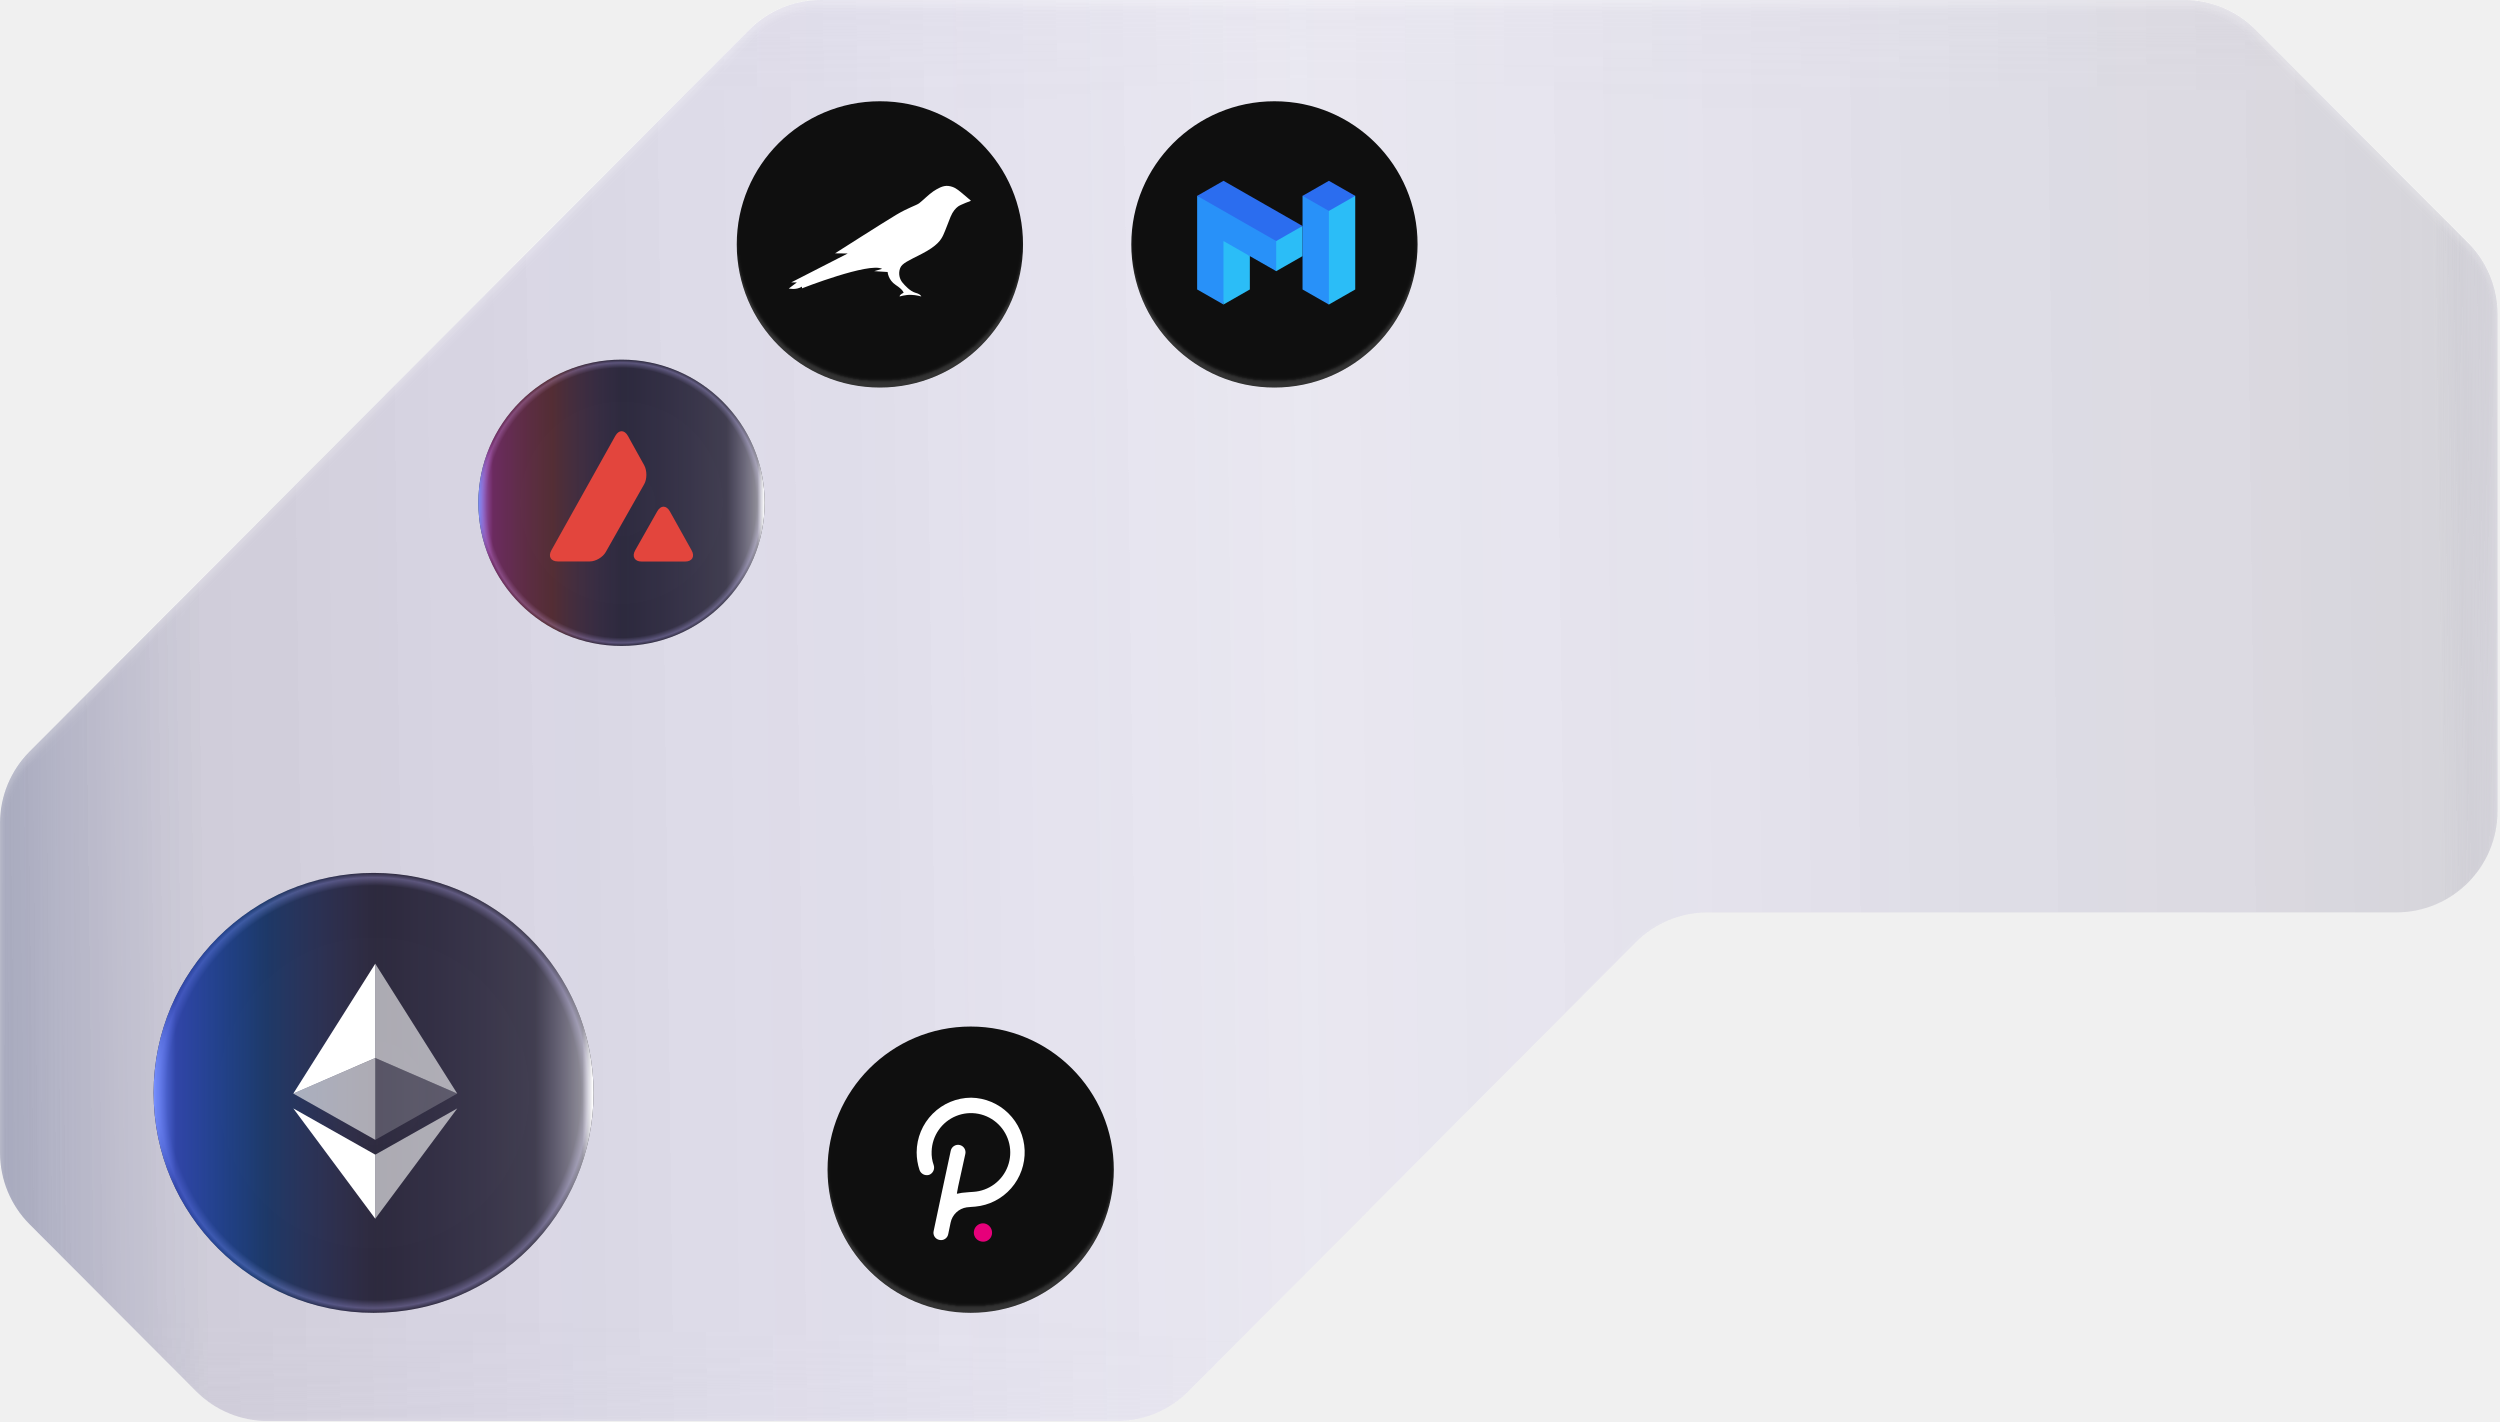
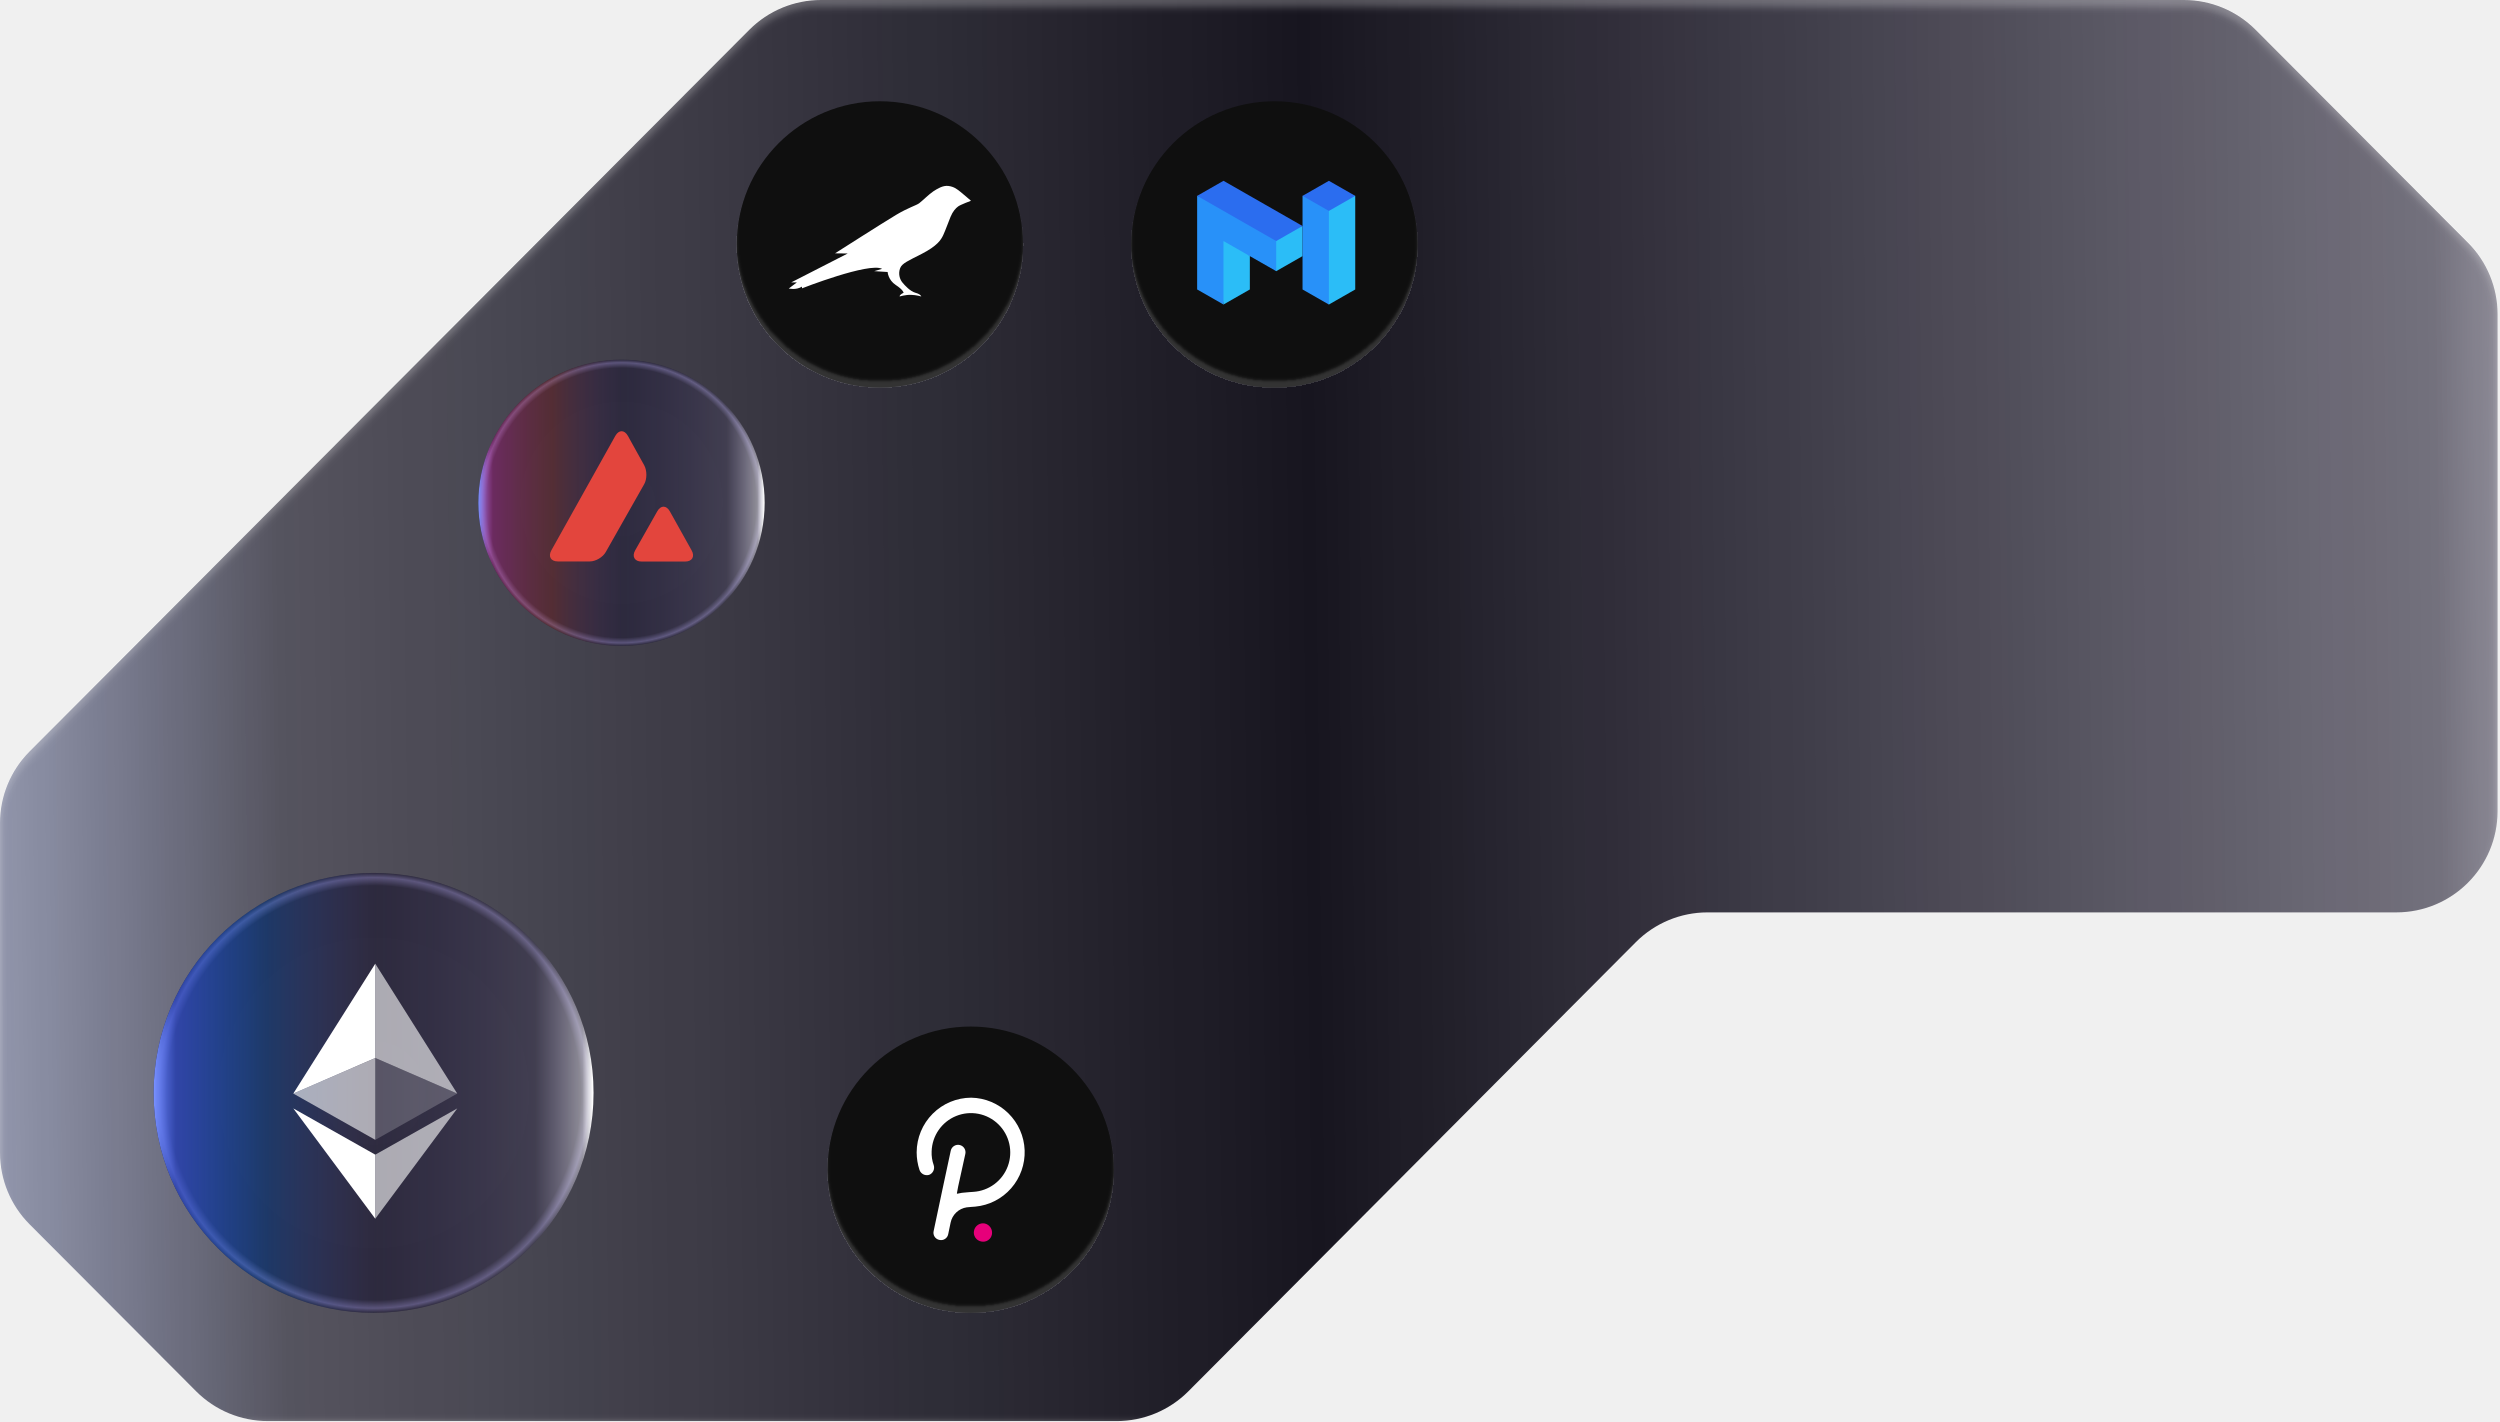
- <svg xmlns="http://www.w3.org/2000/svg" width="100%" viewBox="0 0 716 407" fill="none" preserveAspectRatio="xMidYMin slice">
-   <g filter="url(#panel2__bi)">
-     <path d="M8.466 215.22L214.611 8.521C220.052 3.066 227.44 0 235.144 0H625.465C633.17 0 640.558 3.066 645.999 8.521L706.841 69.527C712.262 74.963 715.307 82.328 715.307 90.006V232.307C715.307 248.323 702.323 261.307 686.307 261.307H489.044C481.334 261.307 473.941 264.377 468.5 269.84L340.352 398.468C334.911 403.93 327.518 407 319.808 407H76.718C69.013 407 61.625 403.934 56.184 398.479L8.466 350.632C3.045 345.196 0 337.832 0 330.154V235.698C0 228.021 3.045 220.656 8.466 215.22Z" fill="url(#panel2_linear)" />
+ <svg xmlns="http://www.w3.org/2000/svg" width="716" height="407" viewBox="0 0 716 407" fill="none">
+   <g filter="url(#filter0_i)">
+     <path d="M8.466 215.22L214.611 8.521C220.052 3.066 227.44 0 235.144 0H625.465C633.17 0 640.558 3.066 645.999 8.521L706.841 69.527C712.262 74.963 715.307 82.328 715.307 90.006V232.307C715.307 248.323 702.323 261.307 686.307 261.307H489.044C481.334 261.307 473.941 264.377 468.5 269.84L340.352 398.468C334.911 403.93 327.518 407 319.808 407H76.718C69.013 407 61.625 403.934 56.184 398.479L8.466 350.632C3.045 345.196 0 337.832 0 330.154V235.698C0 228.021 3.045 220.656 8.466 215.22Z" fill="url(#paint0_linear)" />
  </g>
-   <circle cx="178" cy="144" r="41" fill="url(#paint2_radial)" />
+   <circle cx="178" cy="144" r="41" fill="url(#paint1_radial)" />
  <circle cx="178" cy="144" r="41" fill="url(#paint2_linear)" />
  <path d="M191.841 146.446C190.84 144.667 189.239 144.667 188.238 146.446L181.918 157.616C180.917 159.366 181.746 160.824 183.72 160.824H196.245C198.247 160.824 199.076 159.366 198.075 157.616L191.841 146.446Z" fill="#E3453D" />
  <path d="M184.52 133.292L181.231 127.372L179.83 124.834C178.829 123.055 177.228 123.055 176.227 124.834L157.925 157.587C156.924 159.366 157.753 160.795 159.755 160.795H164.846H168.334H168.935C170.594 160.795 172.652 159.599 173.482 158.112L184.52 138.629C185.321 137.2 185.321 134.78 184.52 133.292Z" fill="#E3453D" />
  <g filter="url(#filter1_i)">
    <circle cx="252" cy="70" r="41" fill="#0F0F0F" />
  </g>
  <path d="M275.041 54.92C274.256 54.305 273.32 53.465 271.614 53.255C270.013 53.044 268.382 54.11 267.28 54.816C266.178 55.521 264.094 57.592 263.234 58.223C262.373 58.853 260.169 59.438 256.62 61.555C253.072 63.671 239.151 72.557 239.151 72.557L242.775 72.602L226.619 80.872H228.234L225.909 82.628C225.909 82.628 227.963 83.168 229.684 82.088V82.583C229.684 82.583 248.92 75.048 252.634 76.999L250.369 77.66C250.566 77.66 254.22 77.9 254.22 77.9C254.22 77.9 254.34 80.166 256.545 81.622C258.749 83.063 258.795 83.859 258.795 83.859C258.795 83.859 257.647 84.324 257.647 84.909C257.647 84.909 259.338 84.399 260.908 84.444C262.479 84.489 263.853 84.909 263.853 84.909C263.853 84.909 263.732 84.279 262.207 83.859C260.667 83.423 259.172 81.787 258.432 80.887C257.692 79.986 257.179 78.38 257.813 76.774C258.342 75.408 260.184 74.658 263.989 72.707C268.473 70.395 269.5 68.684 270.134 67.348C270.768 66.013 271.704 63.356 272.233 62.11C272.897 60.504 273.712 59.648 274.392 59.138C275.056 58.628 278.091 57.502 278.091 57.502C278.091 57.502 275.781 55.506 275.041 54.92Z" fill="white" />
  <g filter="url(#filter2_i)">
    <circle cx="365" cy="70" r="41" fill="#0F0F0F" />
  </g>
  <path fill-rule="evenodd" clip-rule="evenodd" d="M360.432 66.523L365.498 77.665L373.039 73.354L373.045 73.352V64.725L360.432 66.523Z" fill="#2BBDF7" />
  <path fill-rule="evenodd" clip-rule="evenodd" d="M382.783 58.255L378.076 56.498L373.046 56.095V82.906L380.592 87.219L386.549 75.131L382.792 63.444L382.783 58.255Z" fill="#2891F9" />
  <path fill-rule="evenodd" clip-rule="evenodd" d="M382.343 56.098L380.595 60.409H380.593V87.217L388.14 82.905V56.098H382.343Z" fill="#2BBDF7" />
  <path fill-rule="evenodd" clip-rule="evenodd" d="M380.593 51.782L373.045 56.097L380.593 60.411L388.14 56.097L380.593 51.782Z" fill="#2B6DEF" />
  <path fill-rule="evenodd" clip-rule="evenodd" d="M365.502 69.034V69.032L357.956 60.658L342.861 56.094V82.901L350.407 87.215L352.563 72.38L357.956 73.351V73.347L365.503 77.659V69.034H365.502Z" fill="#2891F9" />
  <path fill-rule="evenodd" clip-rule="evenodd" d="M350.409 51.781L342.859 56.095L365.498 69.04L368.919 67.085L373.044 64.725L350.409 51.781Z" fill="#2B6DEF" />
  <path fill-rule="evenodd" clip-rule="evenodd" d="M350.409 69.035H350.408V87.215L357.956 82.903V73.349L350.409 69.035Z" fill="#2BBDF7" />
  <circle cx="107" cy="313" r="63" fill="url(#paint3_radial)" />
  <circle cx="107" cy="313" r="63" fill="url(#paint4_linear)" />
  <path d="M107.479 276V303L130.951 313.198L107.479 276Z" fill="white" fill-opacity="0.602" />
  <path d="M107.476 276L84 313.198L107.476 303V276Z" fill="white" />
  <path d="M107.479 330.695V349.041L130.967 317.447L107.479 330.695Z" fill="white" fill-opacity="0.602" />
  <path d="M107.476 349.042V330.693L84 317.448L107.476 349.042Z" fill="white" />
  <path d="M107.479 326.45L130.951 313.199L107.479 303.008V326.45Z" fill="white" fill-opacity="0.2" />
  <path d="M84 313.199L107.476 326.45V303.008L84 313.199Z" fill="white" fill-opacity="0.602" />
  <g filter="url(#filter3_i)">
    <circle cx="278" cy="335" r="41" fill="#0F0F0F" />
  </g>
  <path d="M278.14 314.375C274.005 314.391 270.044 316.044 267.12 318.975C264.196 321.906 262.547 325.876 262.531 330.021C262.531 331.749 262.809 333.466 263.354 335.105C263.549 335.642 263.942 336.083 264.452 336.339C264.962 336.594 265.55 336.644 266.096 336.479C266.625 336.278 267.058 335.881 267.305 335.37C267.553 334.859 267.597 334.273 267.427 333.731C266.964 332.456 266.757 331.102 266.82 329.746C266.885 327.558 267.583 325.436 268.83 323.638C270.076 321.84 271.817 320.445 273.841 319.622C275.865 318.798 278.084 318.583 280.228 319.001C282.371 319.419 284.348 320.453 285.915 321.977C287.483 323.501 288.575 325.449 289.059 327.584C289.542 329.719 289.395 331.949 288.636 334.002C287.878 336.055 286.54 337.842 284.786 339.146C283.032 340.451 280.937 341.216 278.757 341.348C278.757 341.348 276.573 341.485 275.477 341.623C275.074 341.68 274.676 341.758 274.282 341.858C274.254 341.88 274.219 341.89 274.183 341.887C274.148 341.885 274.115 341.87 274.09 341.845C274.065 341.82 274.05 341.786 274.047 341.751C274.045 341.716 274.055 341.681 274.076 341.652L274.419 339.797L276.475 330.463C276.594 329.907 276.487 329.327 276.178 328.85C275.87 328.373 275.385 328.039 274.83 327.92C274.276 327.802 273.697 327.909 273.221 328.218C272.746 328.528 272.412 329.014 272.294 329.569C272.294 329.569 267.398 352.361 267.398 352.567C267.331 352.842 267.32 353.128 267.366 353.407C267.413 353.686 267.516 353.953 267.669 354.191C267.822 354.429 268.022 354.633 268.257 354.791C268.491 354.949 268.756 355.057 269.033 355.109C269.308 355.175 269.594 355.185 269.872 355.137C270.151 355.089 270.417 354.984 270.654 354.83C270.891 354.676 271.095 354.475 271.252 354.239C271.41 354.004 271.518 353.739 271.569 353.46C271.638 353.185 272.255 350.162 272.255 350.162C272.482 349.049 273.044 348.033 273.865 347.25C274.687 346.468 275.727 345.956 276.847 345.785C277.318 345.716 279.305 345.578 279.305 345.578C283.278 345.21 286.959 343.331 289.591 340.326C292.223 337.321 293.607 333.42 293.458 329.424C293.309 325.428 291.638 321.641 288.789 318.842C285.939 316.043 282.129 314.444 278.14 314.375Z" fill="white" />
-   <path d="M282.045 350.408C281.707 350.339 281.359 350.338 281.021 350.405C280.683 350.471 280.362 350.604 280.075 350.796C279.788 350.987 279.542 351.234 279.351 351.521C279.159 351.808 279.027 352.131 278.96 352.469C278.887 352.808 278.883 353.158 278.948 353.498C279.013 353.839 279.145 354.163 279.337 354.451C279.528 354.739 279.776 354.986 280.064 355.177C280.353 355.368 280.677 355.499 281.017 355.562C281.354 355.639 281.704 355.646 282.045 355.583C282.385 355.52 282.709 355.388 282.997 355.195C283.285 355.002 283.531 354.752 283.719 354.461C283.907 354.169 284.034 353.842 284.092 353.5C284.207 352.82 284.06 352.122 283.68 351.548C283.299 350.973 282.715 350.565 282.045 350.408Z" fill="#E6007A" />
+   <path d="M282.045 350.408C281.707 350.339 281.359 350.338 281.021 350.405C280.683 350.471 280.362 350.604 280.075 350.796C279.788 350.987 279.542 351.234 279.351 351.521C279.159 351.808 279.027 352.131 278.96 352.469C278.887 352.808 278.883 353.158 278.948 353.498C279.013 353.839 279.145 354.163 279.337 354.451C279.528 354.739 279.776 354.986 280.064 355.177C280.353 355.368 280.677 355.499 281.017 355.562C281.354 355.639 281.704 355.646 282.045 355.583C282.385 355.52 282.709 355.388 282.997 355.195C283.285 355.002 283.531 354.752 283.719 354.461C283.907 354.169 284.034 353.842 284.092 353.5C284.207 352.82 284.06 352.122 283.68 351.548C283.299 350.973 282.715 350.565 282.045 350.408V350.408Z" fill="#E6007A" />
  <defs>
-     <filter id="panel2__bi" x="-26" y="-26" width="767.307" height="459" filterUnits="userSpaceOnUse" color-interpolation-filters="sRGB">
+     <filter id="filter0_i" x="0" y="0" width="715.307" height="409" filterUnits="userSpaceOnUse" color-interpolation-filters="sRGB">
      <feFlood flood-opacity="0" result="BackgroundImageFix" />
-       <feGaussianBlur in="BackgroundImage" stdDeviation="13" />
-       <feComposite in2="SourceAlpha" operator="in" result="effect1_backgroundBlur" />
-       <feBlend mode="normal" in="SourceGraphic" in2="effect1_backgroundBlur" result="shape" />
+       <feBlend mode="normal" in="SourceGraphic" in2="BackgroundImageFix" result="shape" />
      <feColorMatrix in="SourceAlpha" type="matrix" values="0 0 0 0 0 0 0 0 0 0 0 0 0 0 0 0 0 0 127 0" result="hardAlpha" />
      <feOffset dy="2" />
      <feGaussianBlur stdDeviation="1" />
      <feComposite in2="hardAlpha" operator="arithmetic" k2="-1" k3="1" />
      <feColorMatrix type="matrix" values="0 0 0 0 1 0 0 0 0 1 0 0 0 0 1 0 0 0 0.25 0" />
-       <feBlend mode="normal" in2="shape" result="effect2_innerShadow" />
+       <feBlend mode="normal" in2="shape" result="effect1_innerShadow" />
    </filter>
    <filter id="filter1_i" x="211" y="28" width="82" height="83" filterUnits="userSpaceOnUse" color-interpolation-filters="sRGB">
      <feFlood flood-opacity="0" result="BackgroundImageFix" />
      <feBlend mode="normal" in="SourceGraphic" in2="BackgroundImageFix" result="shape" />
      <feColorMatrix in="SourceAlpha" type="matrix" values="0 0 0 0 0 0 0 0 0 0 0 0 0 0 0 0 0 0 127 0" result="hardAlpha" />
      <feOffset dy="-2" />
      <feGaussianBlur stdDeviation="0.5" />
      <feComposite in2="hardAlpha" operator="arithmetic" k2="-1" k3="1" />
      <feColorMatrix type="matrix" values="0 0 0 0 1 0 0 0 0 1 0 0 0 0 1 0 0 0 0.15 0" />
      <feBlend mode="normal" in2="shape" result="effect1_innerShadow" />
    </filter>
    <filter id="filter2_i" x="324" y="28" width="82" height="83" filterUnits="userSpaceOnUse" color-interpolation-filters="sRGB">
      <feFlood flood-opacity="0" result="BackgroundImageFix" />
      <feBlend mode="normal" in="SourceGraphic" in2="BackgroundImageFix" result="shape" />
      <feColorMatrix in="SourceAlpha" type="matrix" values="0 0 0 0 0 0 0 0 0 0 0 0 0 0 0 0 0 0 127 0" result="hardAlpha" />
      <feOffset dy="-2" />
      <feGaussianBlur stdDeviation="0.5" />
      <feComposite in2="hardAlpha" operator="arithmetic" k2="-1" k3="1" />
      <feColorMatrix type="matrix" values="0 0 0 0 1 0 0 0 0 1 0 0 0 0 1 0 0 0 0.15 0" />
      <feBlend mode="normal" in2="shape" result="effect1_innerShadow" />
    </filter>
    <filter id="filter3_i" x="237" y="293" width="82" height="83" filterUnits="userSpaceOnUse" color-interpolation-filters="sRGB">
      <feFlood flood-opacity="0" result="BackgroundImageFix" />
      <feBlend mode="normal" in="SourceGraphic" in2="BackgroundImageFix" result="shape" />
      <feColorMatrix in="SourceAlpha" type="matrix" values="0 0 0 0 0 0 0 0 0 0 0 0 0 0 0 0 0 0 127 0" result="hardAlpha" />
      <feOffset dy="-2" />
      <feGaussianBlur stdDeviation="0.5" />
      <feComposite in2="hardAlpha" operator="arithmetic" k2="-1" k3="1" />
      <feColorMatrix type="matrix" values="0 0 0 0 1 0 0 0 0 1 0 0 0 0 1 0 0 0 0.15 0" />
      <feBlend mode="normal" in2="shape" result="effect1_innerShadow" />
    </filter>
-     <linearGradient id="panel2_linear" x1="751.112" y1="119.033" x2="-16.5" y2="128.5" gradientUnits="userSpaceOnUse">
-       <stop stop-color="white" />
-       <stop offset="0.024" stop-color="#F7F5FE" stop-opacity="0.505" />
-       <stop offset="0.07" stop-color="#453F63" stop-opacity="0.15" />
-       <stop offset="0.493" stop-color="#7B62F3" stop-opacity="0.06" />
-       <stop offset="0.905" stop-color="#423777" stop-opacity="0.19" />
+     <linearGradient id="paint0_linear" x1="751.112" y1="119.033" x2="-16.5" y2="128.5" gradientUnits="userSpaceOnUse">
+       <stop stop-color="#1A1725" />
+       <stop offset="0.024" stop-color="#534F66" stop-opacity="0.505" />
+       <stop offset="0.07" stop-color="#201C30" stop-opacity="0.6" />
+       <stop offset="0.49" stop-color="#17151F" />
+       <stop offset="0.875" stop-color="#1C1A29" stop-opacity="0.73" />
      <stop offset="1" stop-color="#222D61" stop-opacity="0.41" />
    </linearGradient>
-     <radialGradient id="paint2_radial" cx="0" cy="0" r="1" gradientUnits="userSpaceOnUse" gradientTransform="translate(178 144) rotate(90) scale(41)">
+     <radialGradient id="paint1_radial" cx="0" cy="0" r="1" gradientUnits="userSpaceOnUse" gradientTransform="translate(178 144) rotate(90) scale(41)">
      <stop stop-color="#2A2834" />
      <stop offset="0.942" stop-color="#282632" />
      <stop offset="0.979" stop-color="#585372" />
      <stop offset="1" stop-color="#282632" />
    </radialGradient>
    <linearGradient id="paint2_linear" x1="218.83" y1="126.429" x2="137" y2="126.429" gradientUnits="userSpaceOnUse">
      <stop stop-color="white" />
      <stop offset="0.023" stop-color="#F7F5FE" stop-opacity="0.505" />
      <stop offset="0.131" stop-color="#D1C8FB" stop-opacity="0.15" />
      <stop offset="0.493" stop-color="#7B62F3" stop-opacity="0.06" />
      <stop offset="0.74" stop-color="#E3453D" stop-opacity="0.23" />
      <stop offset="0.949" stop-color="#EC36B9" stop-opacity="0.34" />
      <stop offset="1" stop-color="#7991FF" />
    </linearGradient>
    <radialGradient id="paint3_radial" cx="0" cy="0" r="1" gradientUnits="userSpaceOnUse" gradientTransform="translate(107 313) rotate(90) scale(63)">
      <stop stop-color="#2A2834" />
      <stop offset="0.942" stop-color="#282632" />
      <stop offset="0.979" stop-color="#585372" />
      <stop offset="1" stop-color="#282632" />
    </radialGradient>
    <linearGradient id="paint4_linear" x1="169.739" y1="286" x2="44" y2="286" gradientUnits="userSpaceOnUse">
      <stop stop-color="white" />
      <stop offset="0.023" stop-color="#F7F5FE" stop-opacity="0.505" />
      <stop offset="0.131" stop-color="#D1C8FB" stop-opacity="0.15" />
      <stop offset="0.493" stop-color="#7B62F3" stop-opacity="0.06" />
      <stop offset="0.74" stop-color="#006DFF" stop-opacity="0.26" />
      <stop offset="0.949" stop-color="#3657EC" stop-opacity="0.63" />
      <stop offset="1" stop-color="#7991FF" />
    </linearGradient>
  </defs>
</svg>
